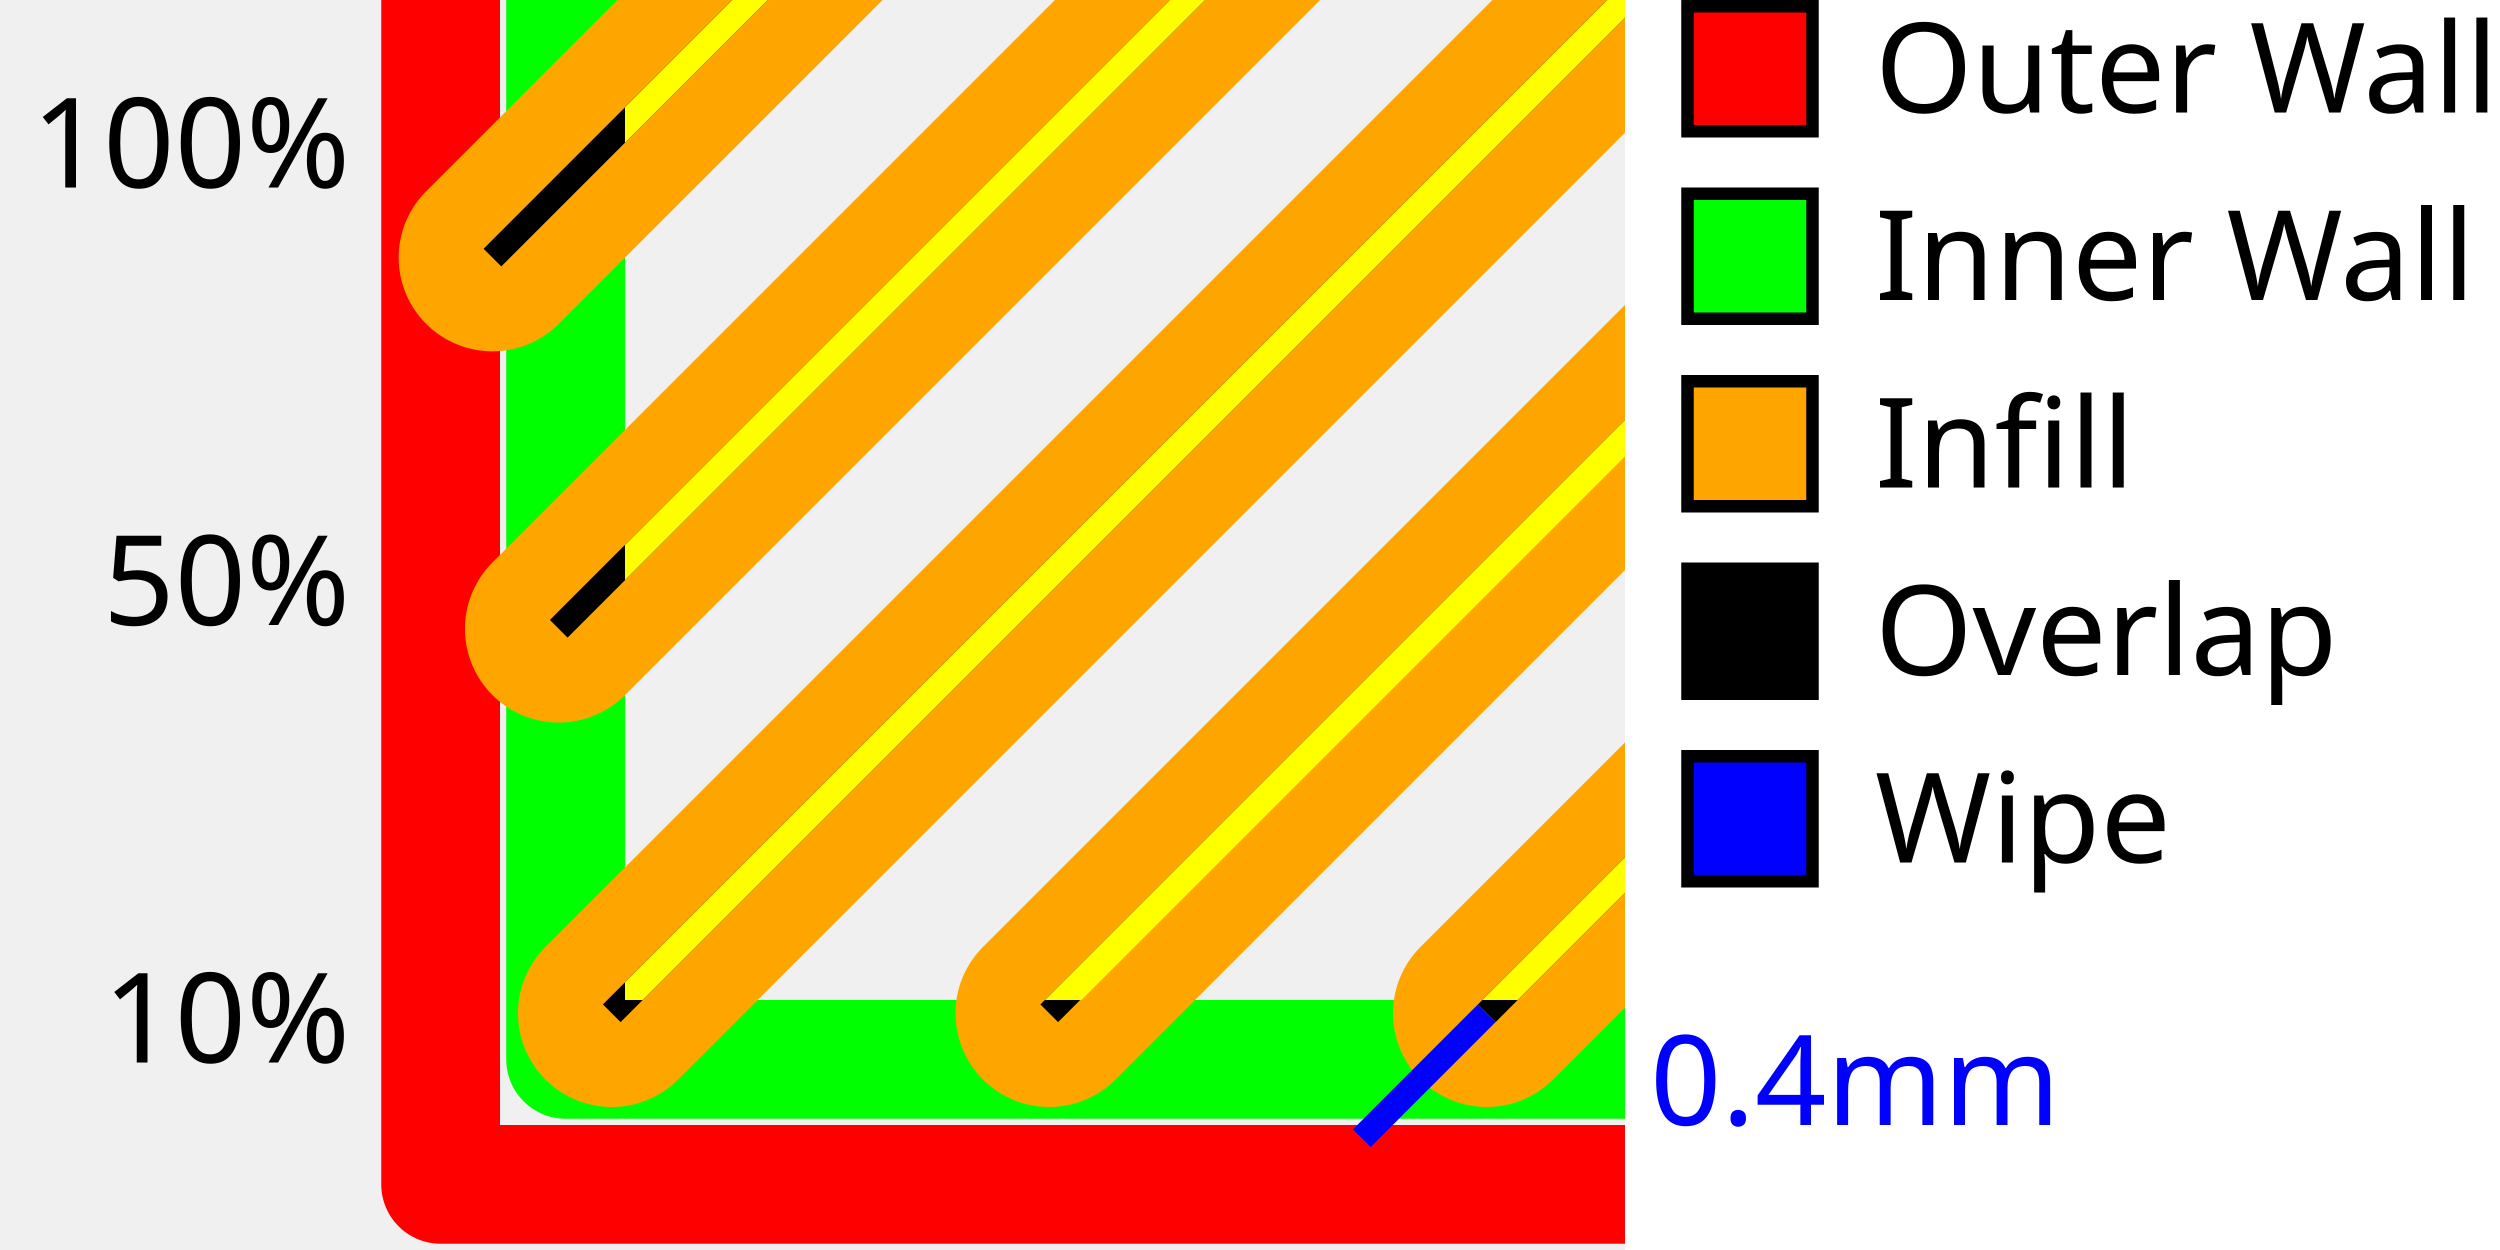
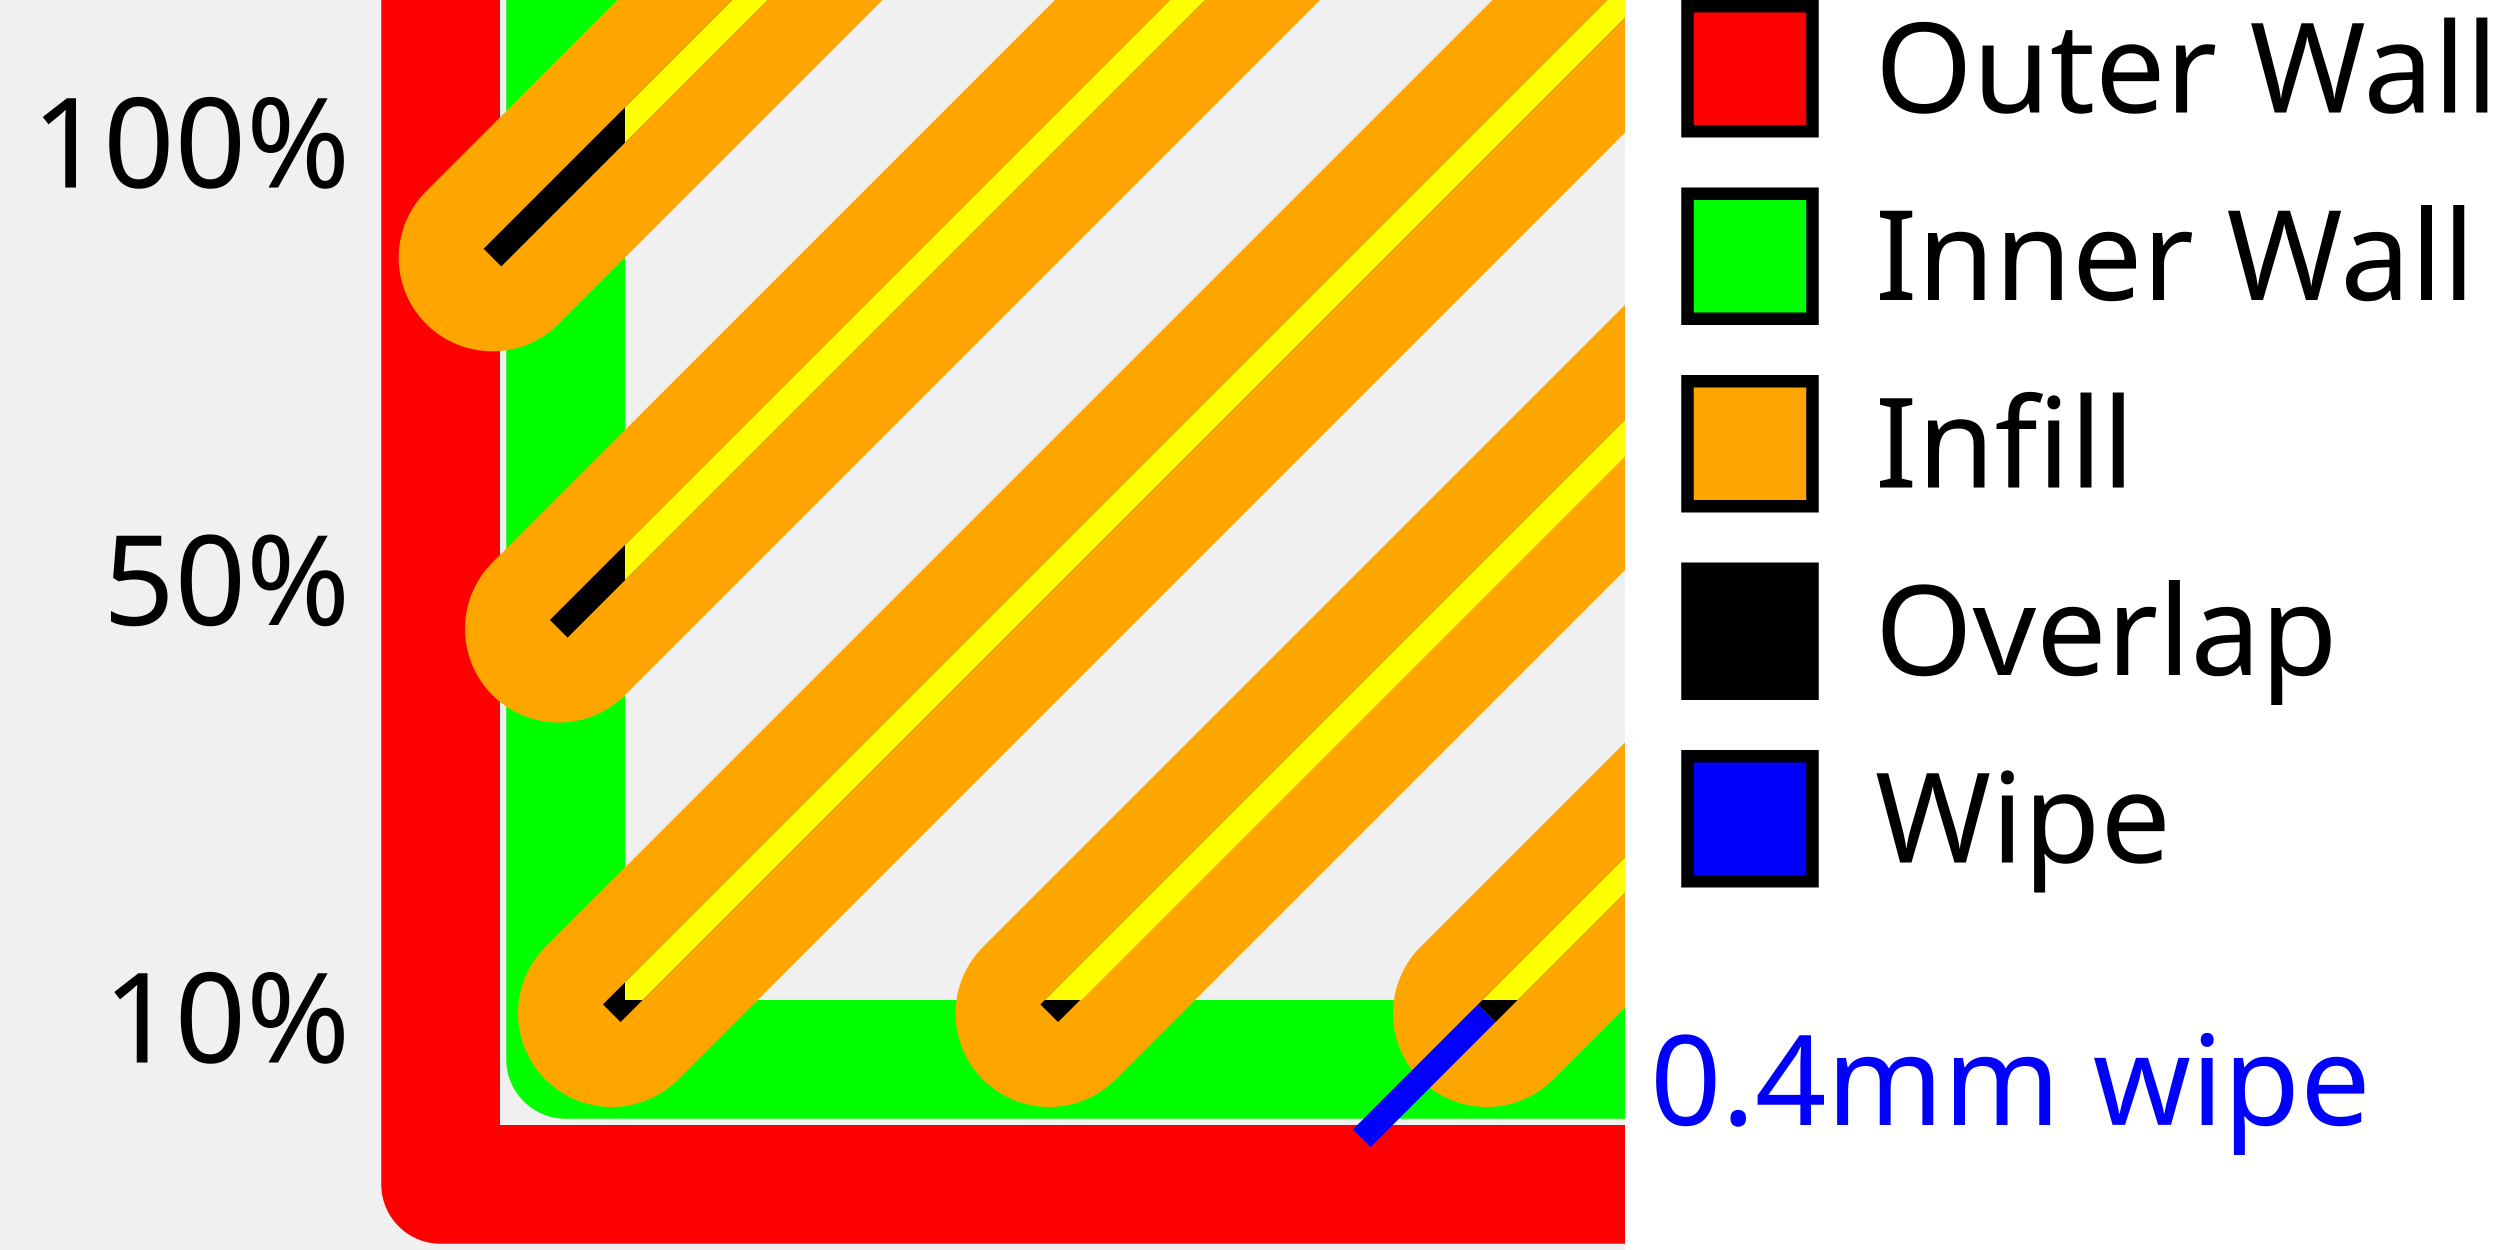
<svg xmlns="http://www.w3.org/2000/svg" width="2000" height="1000">
  <g stroke-linejoin="round" stroke-width="95" fill="none">
    <path d="M352.5,0 v947.5 h947.5" stroke="red" />
    <path d="M452.5,0 v847.5 h847.5" stroke="lime" />
  </g>
  <g stroke-linecap="round" stroke-width="150" stroke="orange">
    <line x1="393.93" y1="206.07" x2="800" y2="-200" />
    <line x1="446.97" y1="503.03" x2="1150" y2="-200" />
    <line x1="489.39" y1="810.61" x2="1500" y2="-200" />
    <line x1="839.39" y1="810.61" x2="1500" y2="150" />
    <line x1="1189.39" y1="810.61" x2="1500" y2="500" />
  </g>
  <g stroke-width="20" stroke="black">
    <line x1="393.93" y1="206.07" x2="800" y2="-200" />
    <line x1="446.97" y1="503.03" x2="1150" y2="-200" />
    <line x1="489.39" y1="810.61" x2="1500" y2="-200" />
    <line x1="839.39" y1="810.61" x2="1500" y2="150" />
    <line x1="1189.39" y1="810.61" x2="1500" y2="500" />
  </g>
  <line x1="1089.39" y1="910.61" x2="1189.39" y2="810.61" stroke-width="20" stroke="blue" />
  <g fill="yellow">
    <polygon points="500,85.85 585.85,0 614.15,0 500,114.15" />
    <polygon points="500,435.85 935.85,0 964.15,0 500,464.15" />
    <polygon points="500,785.85 1285.85,0 1314.15,0 514.15,800 500,800" />
    <polygon points="835.85,800 1300,335.85 1300,365.15 865.15,800" />
    <polygon points="1185.85,800 1300,685.85 1300,714.15 1214.15,800" />
  </g>
  <rect x="1300" y="0" width="700" height="1000" fill="white" />
  <g font-family="sans-serif" font-size="100px" text-anchor="end">
    <text x="280" y="150">100%</text>
    <text x="280" y="500">50%</text>
    <text x="280" y="850">10%</text>
  </g>
-   <text x="1320" y="900" font-family="sans-serif" font-size="100px" fill="blue">0.4mm</text>
+   <text x="1320" y="900" font-family="sans-serif" font-size="100px" fill="blue">0.4mm wipe</text>
  <g stroke-width="10" stroke="black">
    <rect x="1350" y="5" width="100" height="100" fill="red" />
    <rect x="1350" y="155" width="100" height="100" fill="lime" />
    <rect x="1350" y="305" width="100" height="100" fill="orange" />
    <rect x="1350" y="455" width="100" height="100" />
    <rect x="1350" y="605" width="100" height="100" fill="blue" />
  </g>
  <g font-family="sans-serif" font-size="100px">
    <text x="1500" y="90">Outer Wall</text>
    <text x="1500" y="240">Inner Wall</text>
    <text x="1500" y="390">Infill</text>
    <text x="1500" y="540">Overlap</text>
    <text x="1500" y="690">Wipe</text>
  </g>
</svg>
